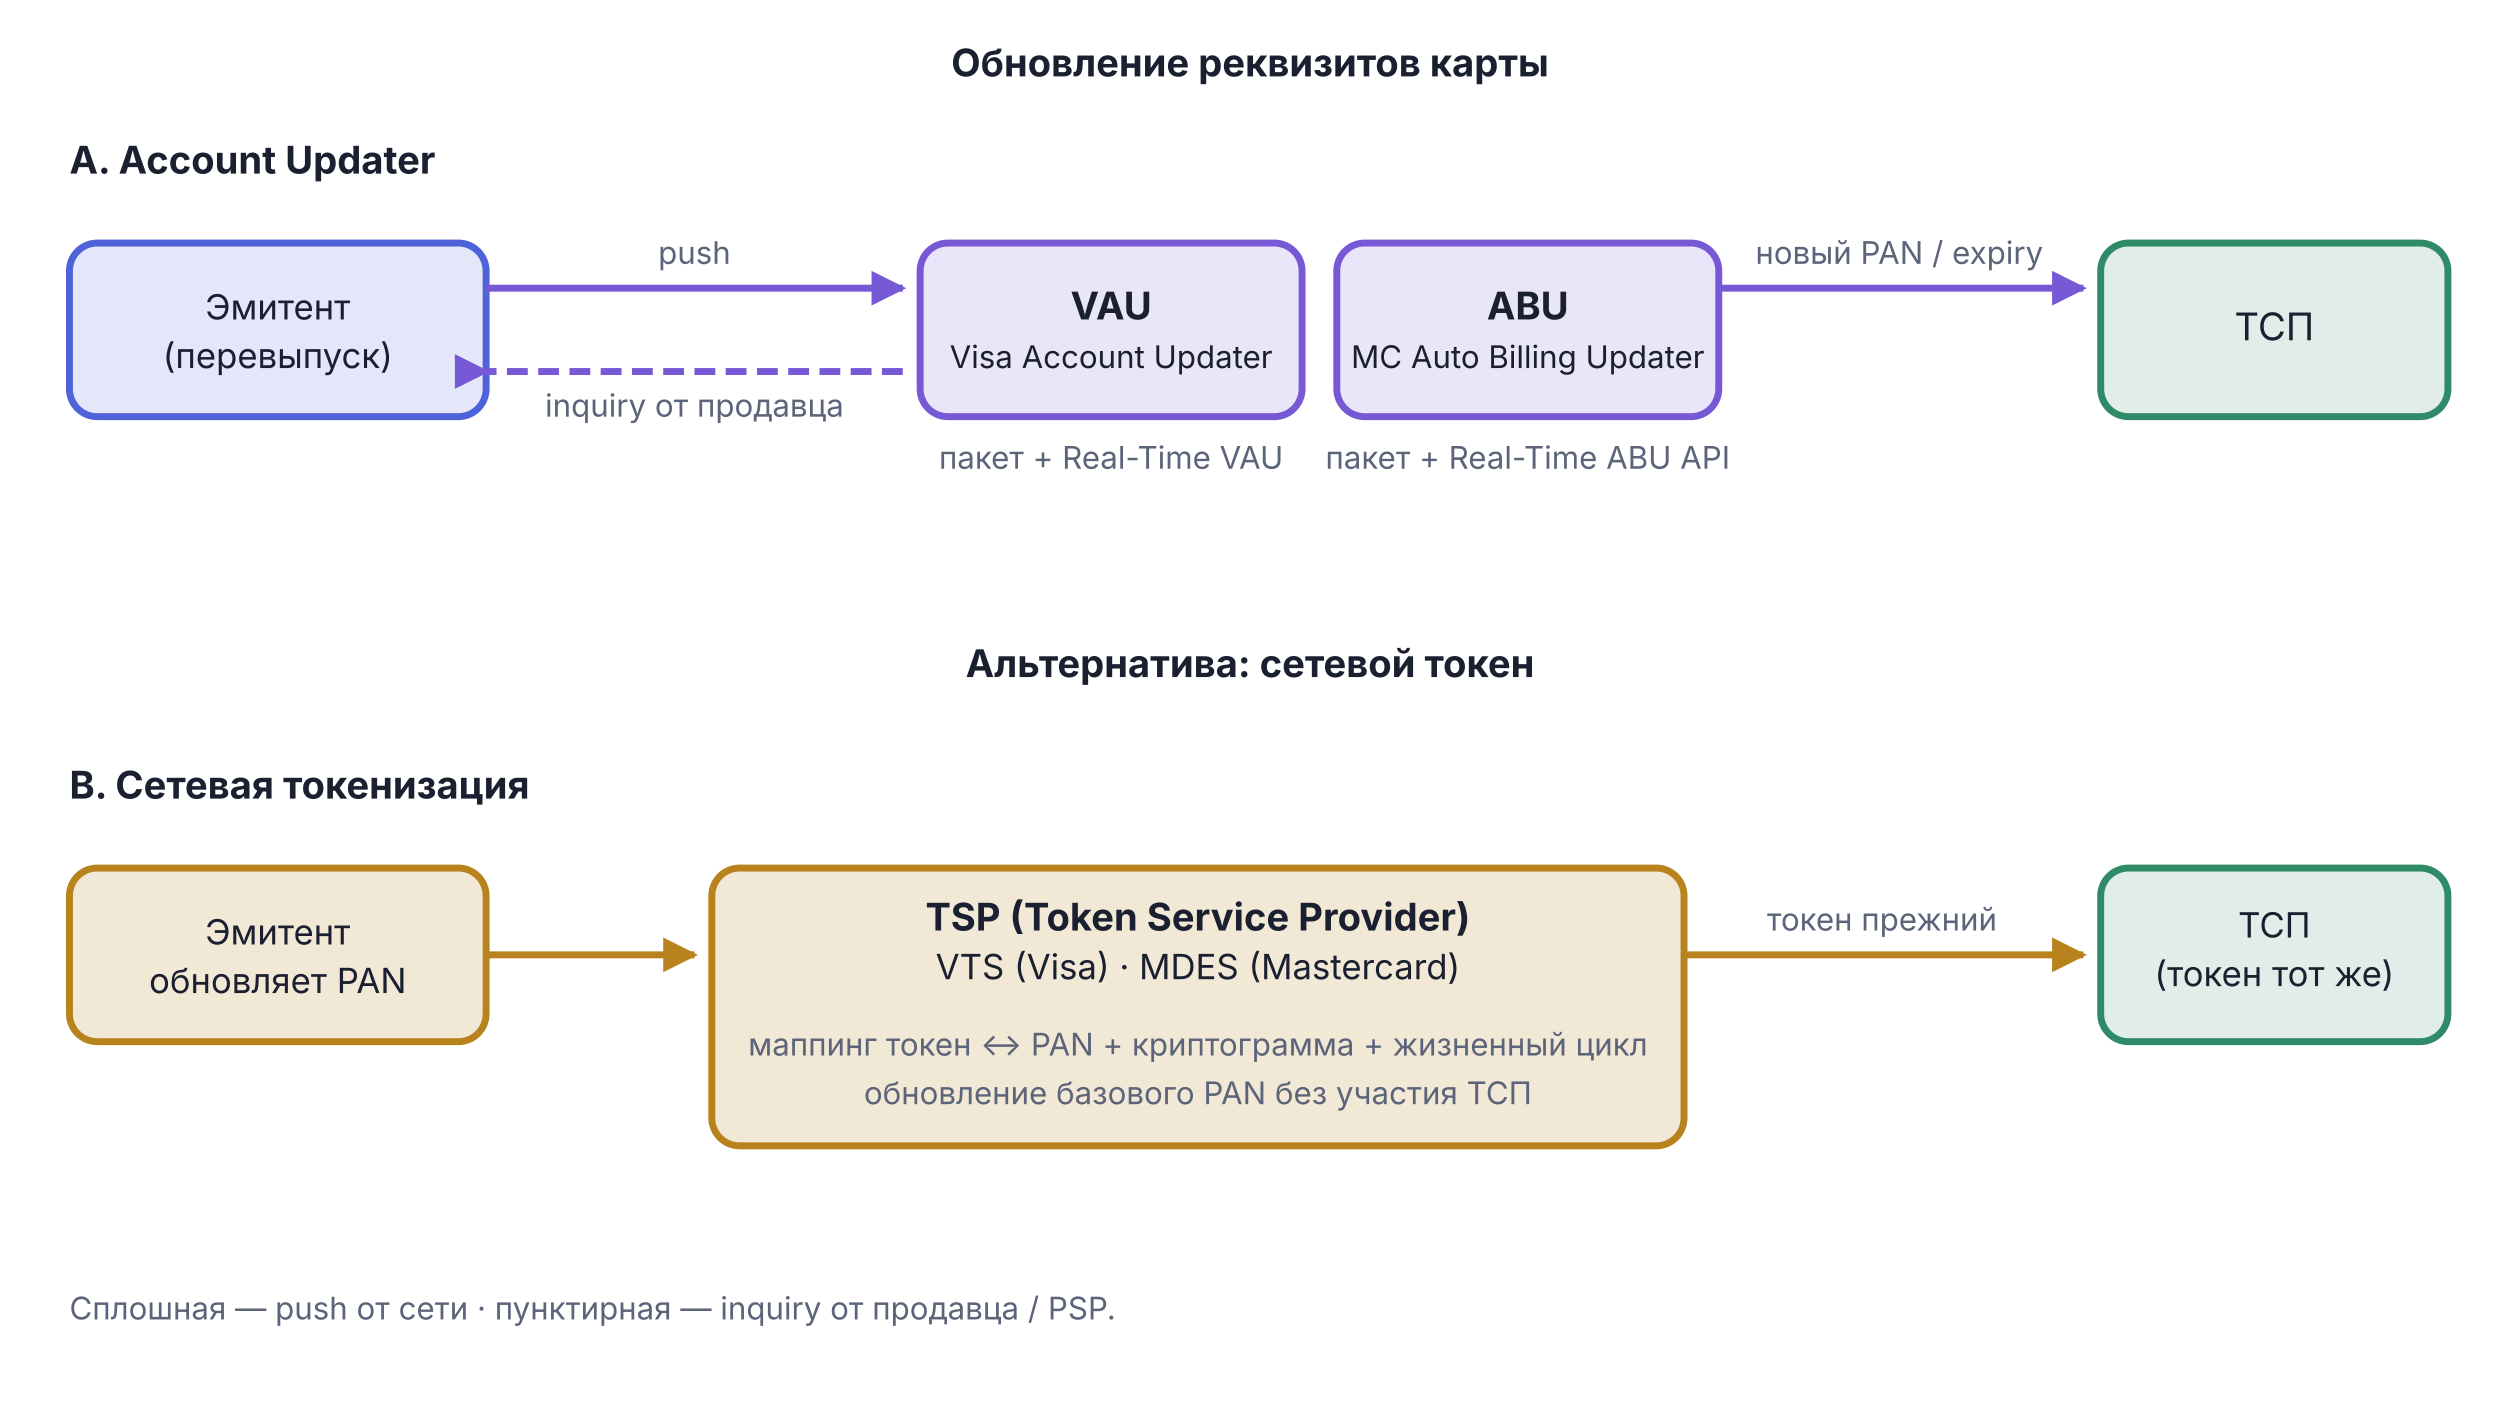
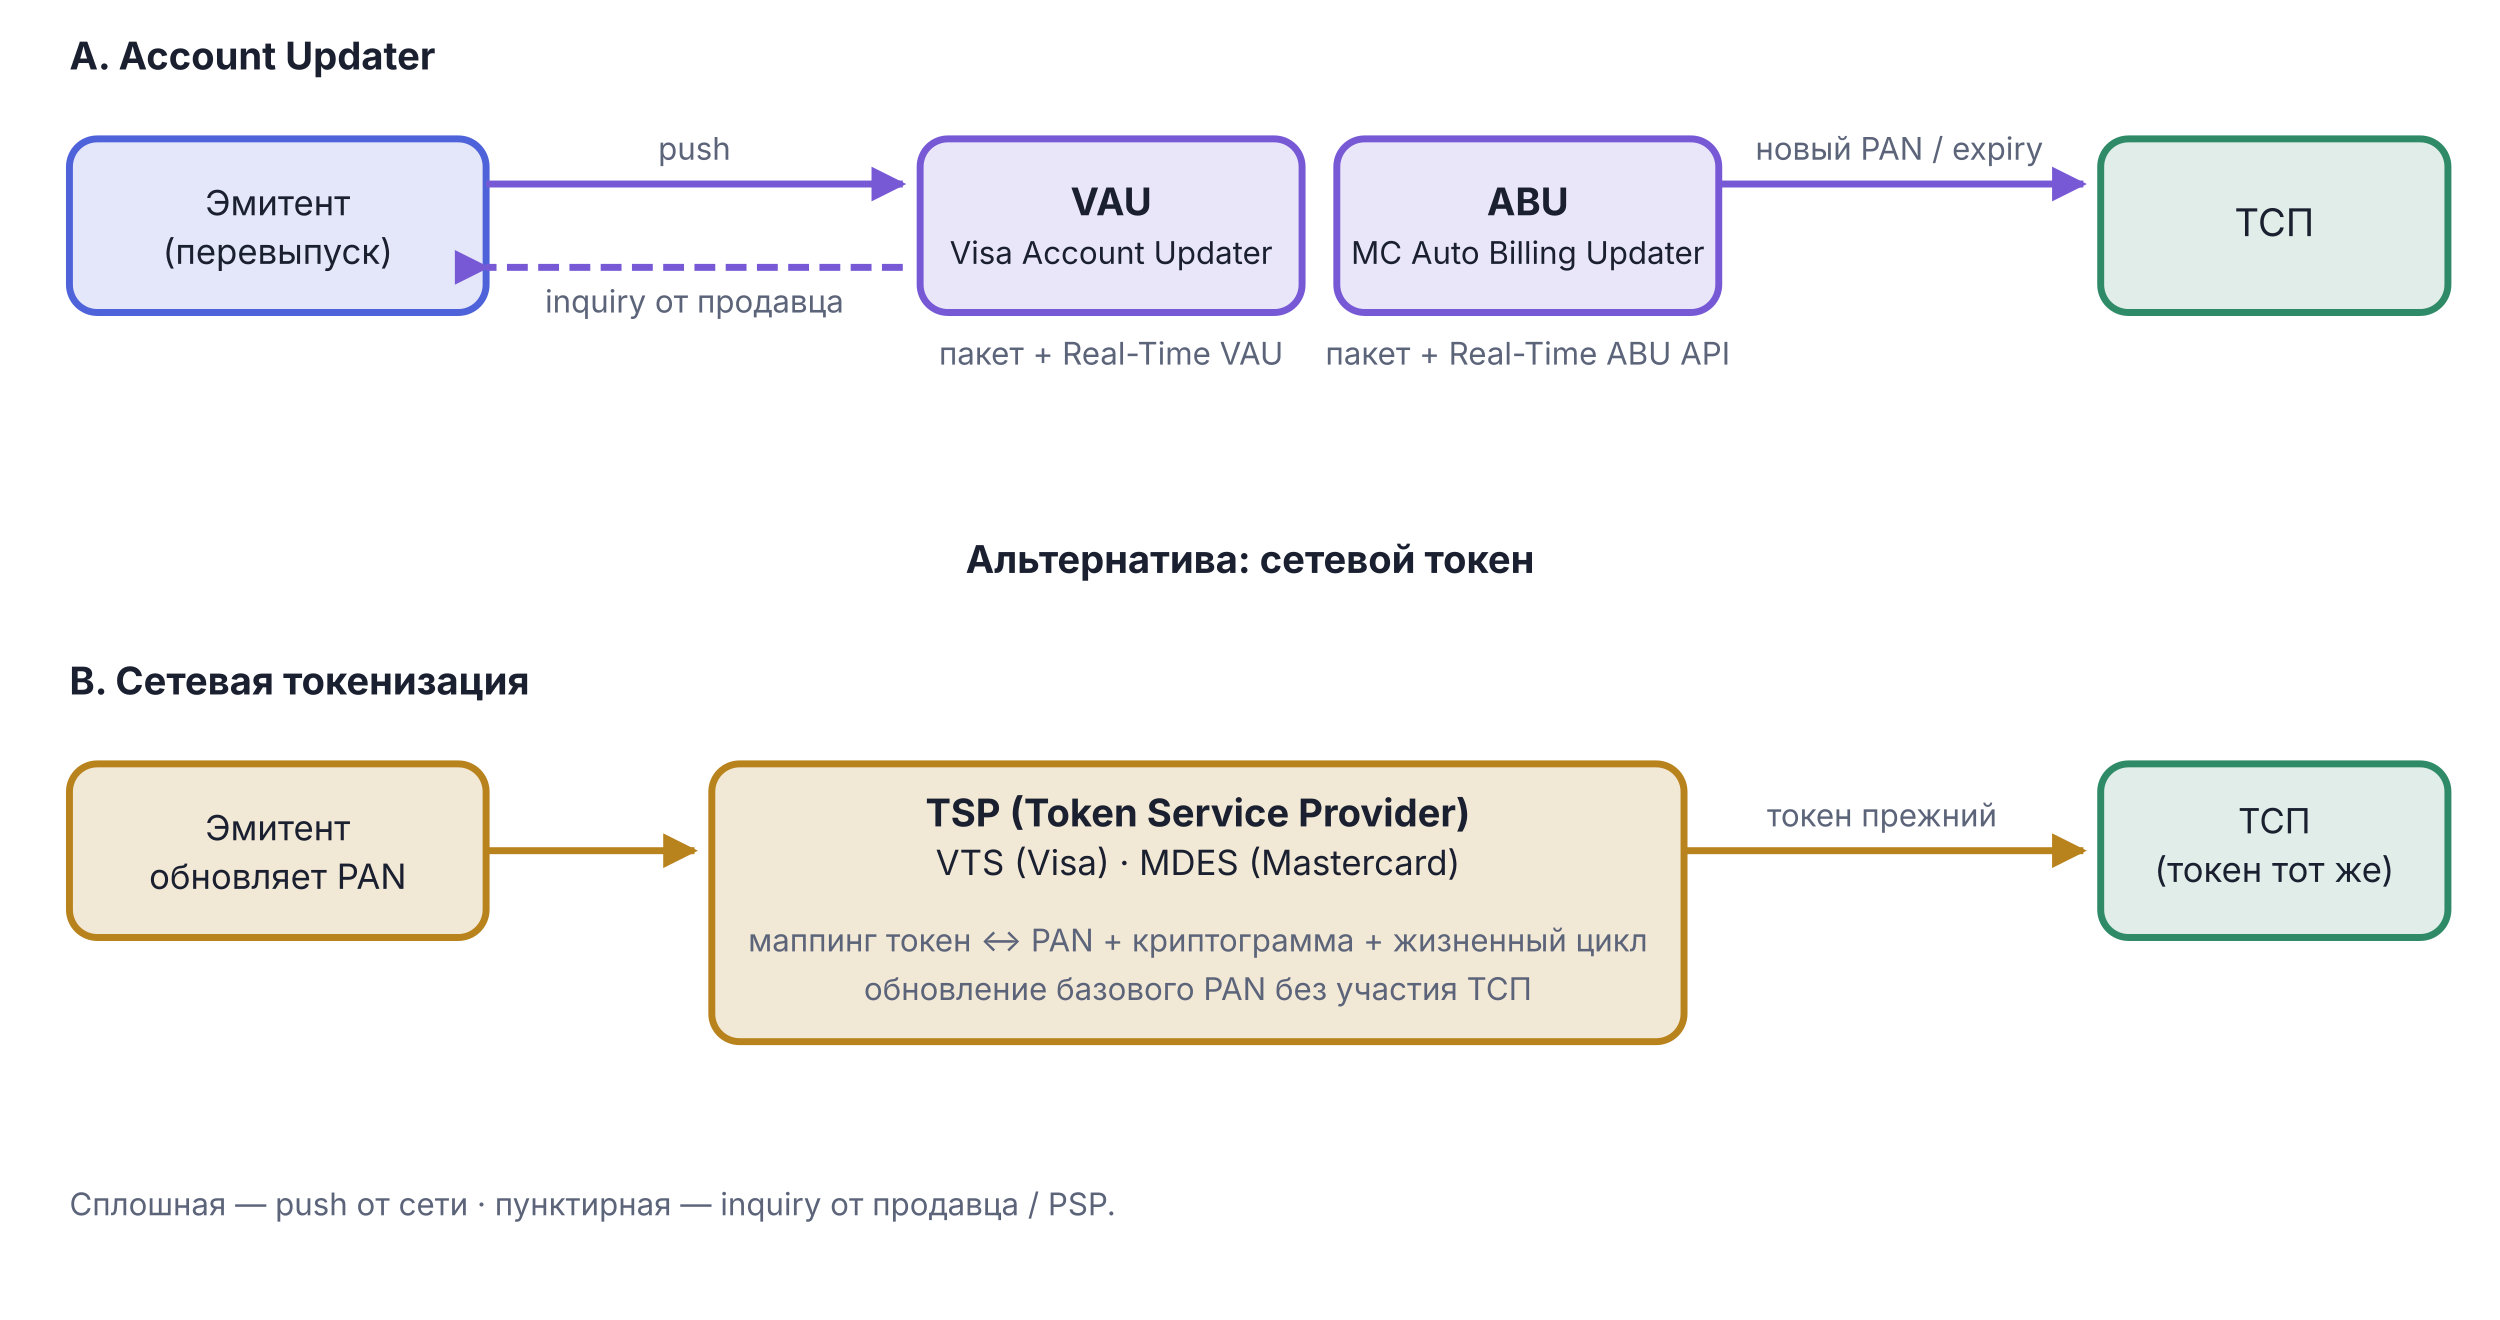
- <svg xmlns="http://www.w3.org/2000/svg" viewBox="0 0 720 410" width="720" height="410">
+ <svg xmlns="http://www.w3.org/2000/svg" viewBox="0 30 720 380" width="720" height="380">
  <defs>
    <marker id="arr-AccentA" viewBox="0 0 10 10" refX="9" refY="5" markerWidth="5" markerHeight="5" orient="auto">
      <path d="M0,0 L10,5 L0,10 Z" fill="#4E63D9" />
    </marker>
    <marker id="arr-AccentA-s" viewBox="0 0 10 10" refX="1" refY="5" markerWidth="5" markerHeight="5" orient="auto">
      <path d="M10,0 L0,5 L10,10 Z" fill="#4E63D9" />
    </marker>
    <marker id="arr-AccentB" viewBox="0 0 10 10" refX="9" refY="5" markerWidth="5" markerHeight="5" orient="auto">
      <path d="M0,0 L10,5 L0,10 Z" fill="#7759D6" />
    </marker>
    <marker id="arr-AccentB-s" viewBox="0 0 10 10" refX="1" refY="5" markerWidth="5" markerHeight="5" orient="auto">
      <path d="M10,0 L0,5 L10,10 Z" fill="#7759D6" />
    </marker>
    <marker id="arr-Warn" viewBox="0 0 10 10" refX="9" refY="5" markerWidth="5" markerHeight="5" orient="auto">
      <path d="M0,0 L10,5 L0,10 Z" fill="#B8821C" />
    </marker>
    <marker id="arr-Warn-s" viewBox="0 0 10 10" refX="1" refY="5" markerWidth="5" markerHeight="5" orient="auto">
      <path d="M10,0 L0,5 L10,10 Z" fill="#B8821C" />
    </marker>
    <marker id="arr-Good" viewBox="0 0 10 10" refX="9" refY="5" markerWidth="5" markerHeight="5" orient="auto">
      <path d="M0,0 L10,5 L0,10 Z" fill="#2F8B67" />
    </marker>
    <marker id="arr-Good-s" viewBox="0 0 10 10" refX="1" refY="5" markerWidth="5" markerHeight="5" orient="auto">
      <path d="M10,0 L0,5 L10,10 Z" fill="#2F8B67" />
    </marker>
    <marker id="arr-Muted" viewBox="0 0 10 10" refX="9" refY="5" markerWidth="5" markerHeight="5" orient="auto">
      <path d="M0,0 L10,5 L0,10 Z" fill="#5C647A" />
    </marker>
    <marker id="arr-Muted-s" viewBox="0 0 10 10" refX="1" refY="5" markerWidth="5" markerHeight="5" orient="auto">
      <path d="M10,0 L0,5 L10,10 Z" fill="#5C647A" />
    </marker>
  </defs>
-   <text x="360.0" y="22.0" text-anchor="middle" font-family="Inter, -apple-system, BlinkMacSystemFont, 'Helvetica Neue', Arial, sans-serif" font-size="11" font-weight="bold" fill="#1A2030">Обновление реквизитов карты</text>
  <text x="20.0" y="50.0" text-anchor="start" font-family="Inter, -apple-system, BlinkMacSystemFont, 'Helvetica Neue', Arial, sans-serif" font-size="11" font-weight="bold" fill="#1A2030">A. Account Updater</text>
  <rect x="20.0" y="70.0" width="120" height="50" rx="8" fill="#4E63D9" fill-opacity="0.15" stroke="#4E63D9" stroke-width="2" />
  <text x="80.0" y="92.0" text-anchor="middle" font-family="Inter, -apple-system, BlinkMacSystemFont, 'Helvetica Neue', Arial, sans-serif" font-size="10" fill="#1A2030">Эмитент</text>
  <text x="80.0" y="106.0" text-anchor="middle" font-family="Inter, -apple-system, BlinkMacSystemFont, 'Helvetica Neue', Arial, sans-serif" font-size="10" fill="#1A2030">(перевыпуск)</text>
  <line x1="140.0" y1="83.0" x2="260.0" y2="83.0" stroke="#7759D6" stroke-width="2" marker-end="url(#arr-AccentB)" />
  <text x="200.0" y="76.0" text-anchor="middle" font-family="Inter, -apple-system, BlinkMacSystemFont, 'Helvetica Neue', Arial, sans-serif" font-size="9" fill="#5C647A">push</text>
  <line x1="260.0" y1="107.0" x2="140.0" y2="107.0" stroke="#7759D6" stroke-width="2" stroke-dasharray="6,3" marker-end="url(#arr-AccentB-s)" />
  <text x="200.0" y="120.0" text-anchor="middle" font-family="Inter, -apple-system, BlinkMacSystemFont, 'Helvetica Neue', Arial, sans-serif" font-size="9" fill="#5C647A">inquiry от продавца</text>
  <rect x="265.0" y="70.0" width="110" height="50" rx="8" fill="#7759D6" fill-opacity="0.15" stroke="#7759D6" stroke-width="2" />
  <text x="320.0" y="92.0" text-anchor="middle" font-family="Inter, -apple-system, BlinkMacSystemFont, 'Helvetica Neue', Arial, sans-serif" font-size="11" font-weight="bold" fill="#1A2030">VAU</text>
  <text x="320.0" y="106.0" text-anchor="middle" font-family="Inter, -apple-system, BlinkMacSystemFont, 'Helvetica Neue', Arial, sans-serif" font-size="9" fill="#1A2030">Visa Account Updater</text>
  <text x="320.0" y="135.0" text-anchor="middle" font-family="Inter, -apple-system, BlinkMacSystemFont, 'Helvetica Neue', Arial, sans-serif" font-size="9" fill="#5C647A">пакет + Real-Time VAU</text>
  <rect x="385.0" y="70.0" width="110" height="50" rx="8" fill="#7759D6" fill-opacity="0.15" stroke="#7759D6" stroke-width="2" />
  <text x="440.0" y="92.0" text-anchor="middle" font-family="Inter, -apple-system, BlinkMacSystemFont, 'Helvetica Neue', Arial, sans-serif" font-size="11" font-weight="bold" fill="#1A2030">ABU</text>
  <text x="440.0" y="106.0" text-anchor="middle" font-family="Inter, -apple-system, BlinkMacSystemFont, 'Helvetica Neue', Arial, sans-serif" font-size="9" fill="#1A2030">MC Auto Billing Updater</text>
  <text x="440.0" y="135.0" text-anchor="middle" font-family="Inter, -apple-system, BlinkMacSystemFont, 'Helvetica Neue', Arial, sans-serif" font-size="9" fill="#5C647A">пакет + Real-Time ABU API</text>
  <line x1="495.0" y1="83.0" x2="600.0" y2="83.0" stroke="#7759D6" stroke-width="2" marker-end="url(#arr-AccentB)" />
  <text x="547.0" y="76.0" text-anchor="middle" font-family="Inter, -apple-system, BlinkMacSystemFont, 'Helvetica Neue', Arial, sans-serif" font-size="9" fill="#5C647A">новый PAN / expiry</text>
  <rect x="605.0" y="70.0" width="100" height="50" rx="8" fill="#2F8B67" fill-opacity="0.15" stroke="#2F8B67" stroke-width="2" />
  <text x="655.0" y="98.0" text-anchor="middle" font-family="Inter, -apple-system, BlinkMacSystemFont, 'Helvetica Neue', Arial, sans-serif" font-size="11" font-weight="normal" fill="#1A2030">ТСП</text>
  <text x="360.0" y="195.0" text-anchor="middle" font-family="Inter, -apple-system, BlinkMacSystemFont, 'Helvetica Neue', Arial, sans-serif" font-size="11" font-weight="bold" fill="#1A2030">Альтернатива: сетевой токен</text>
  <text x="20.0" y="230.0" text-anchor="start" font-family="Inter, -apple-system, BlinkMacSystemFont, 'Helvetica Neue', Arial, sans-serif" font-size="11" font-weight="bold" fill="#1A2030">B. Сетевая токенизация</text>
  <rect x="20.0" y="250.0" width="120" height="50" rx="8" fill="#B8821C" fill-opacity="0.18" stroke="#B8821C" stroke-width="2" />
  <text x="80.0" y="272.0" text-anchor="middle" font-family="Inter, -apple-system, BlinkMacSystemFont, 'Helvetica Neue', Arial, sans-serif" font-size="10" fill="#1A2030">Эмитент</text>
  <text x="80.0" y="286.0" text-anchor="middle" font-family="Inter, -apple-system, BlinkMacSystemFont, 'Helvetica Neue', Arial, sans-serif" font-size="10" fill="#1A2030">обновляет PAN</text>
  <line x1="140.0" y1="275.0" x2="200.0" y2="275.0" stroke="#B8821C" stroke-width="2" marker-end="url(#arr-Warn)" />
  <rect x="205.0" y="250.0" width="280" height="80" rx="8" fill="#B8821C" fill-opacity="0.18" stroke="#B8821C" stroke-width="2" />
  <text x="345.0" y="268.0" text-anchor="middle" font-family="Inter, -apple-system, BlinkMacSystemFont, 'Helvetica Neue', Arial, sans-serif" font-size="11" font-weight="bold" fill="#1A2030">TSP (Token Service Provider)</text>
  <text x="345.0" y="282.0" text-anchor="middle" font-family="Inter, -apple-system, BlinkMacSystemFont, 'Helvetica Neue', Arial, sans-serif" font-size="10" fill="#1A2030">VTS (Visa) · MDES (Mastercard)</text>
  <text x="345.0" y="304.0" text-anchor="middle" font-family="Inter, -apple-system, BlinkMacSystemFont, 'Helvetica Neue', Arial, sans-serif" font-size="9" fill="#5C647A">маппинг токен ↔ PAN + криптограмма + жизненный цикл</text>
  <text x="345.0" y="318.0" text-anchor="middle" font-family="Inter, -apple-system, BlinkMacSystemFont, 'Helvetica Neue', Arial, sans-serif" font-size="9" fill="#5C647A">обновление базового PAN без участия ТСП</text>
  <line x1="485.0" y1="275.0" x2="600.0" y2="275.0" stroke="#B8821C" stroke-width="2" marker-end="url(#arr-Warn)" />
  <text x="542.0" y="268.0" text-anchor="middle" font-family="Inter, -apple-system, BlinkMacSystemFont, 'Helvetica Neue', Arial, sans-serif" font-size="9" fill="#5C647A">токен прежний</text>
  <rect x="605.0" y="250.0" width="100" height="50" rx="8" fill="#2F8B67" fill-opacity="0.15" stroke="#2F8B67" stroke-width="2" />
  <text x="655.0" y="270.0" text-anchor="middle" font-family="Inter, -apple-system, BlinkMacSystemFont, 'Helvetica Neue', Arial, sans-serif" font-size="10" fill="#1A2030">ТСП</text>
  <text x="655.0" y="284.0" text-anchor="middle" font-family="Inter, -apple-system, BlinkMacSystemFont, 'Helvetica Neue', Arial, sans-serif" font-size="10" fill="#1A2030">(токен тот же)</text>
  <text x="20.0" y="380.0" text-anchor="start" font-family="Inter, -apple-system, BlinkMacSystemFont, 'Helvetica Neue', Arial, sans-serif" font-size="9" fill="#5C647A">Сплошная — push от сети · пунктирная — inquiry от продавца / PSP.</text>
</svg>
